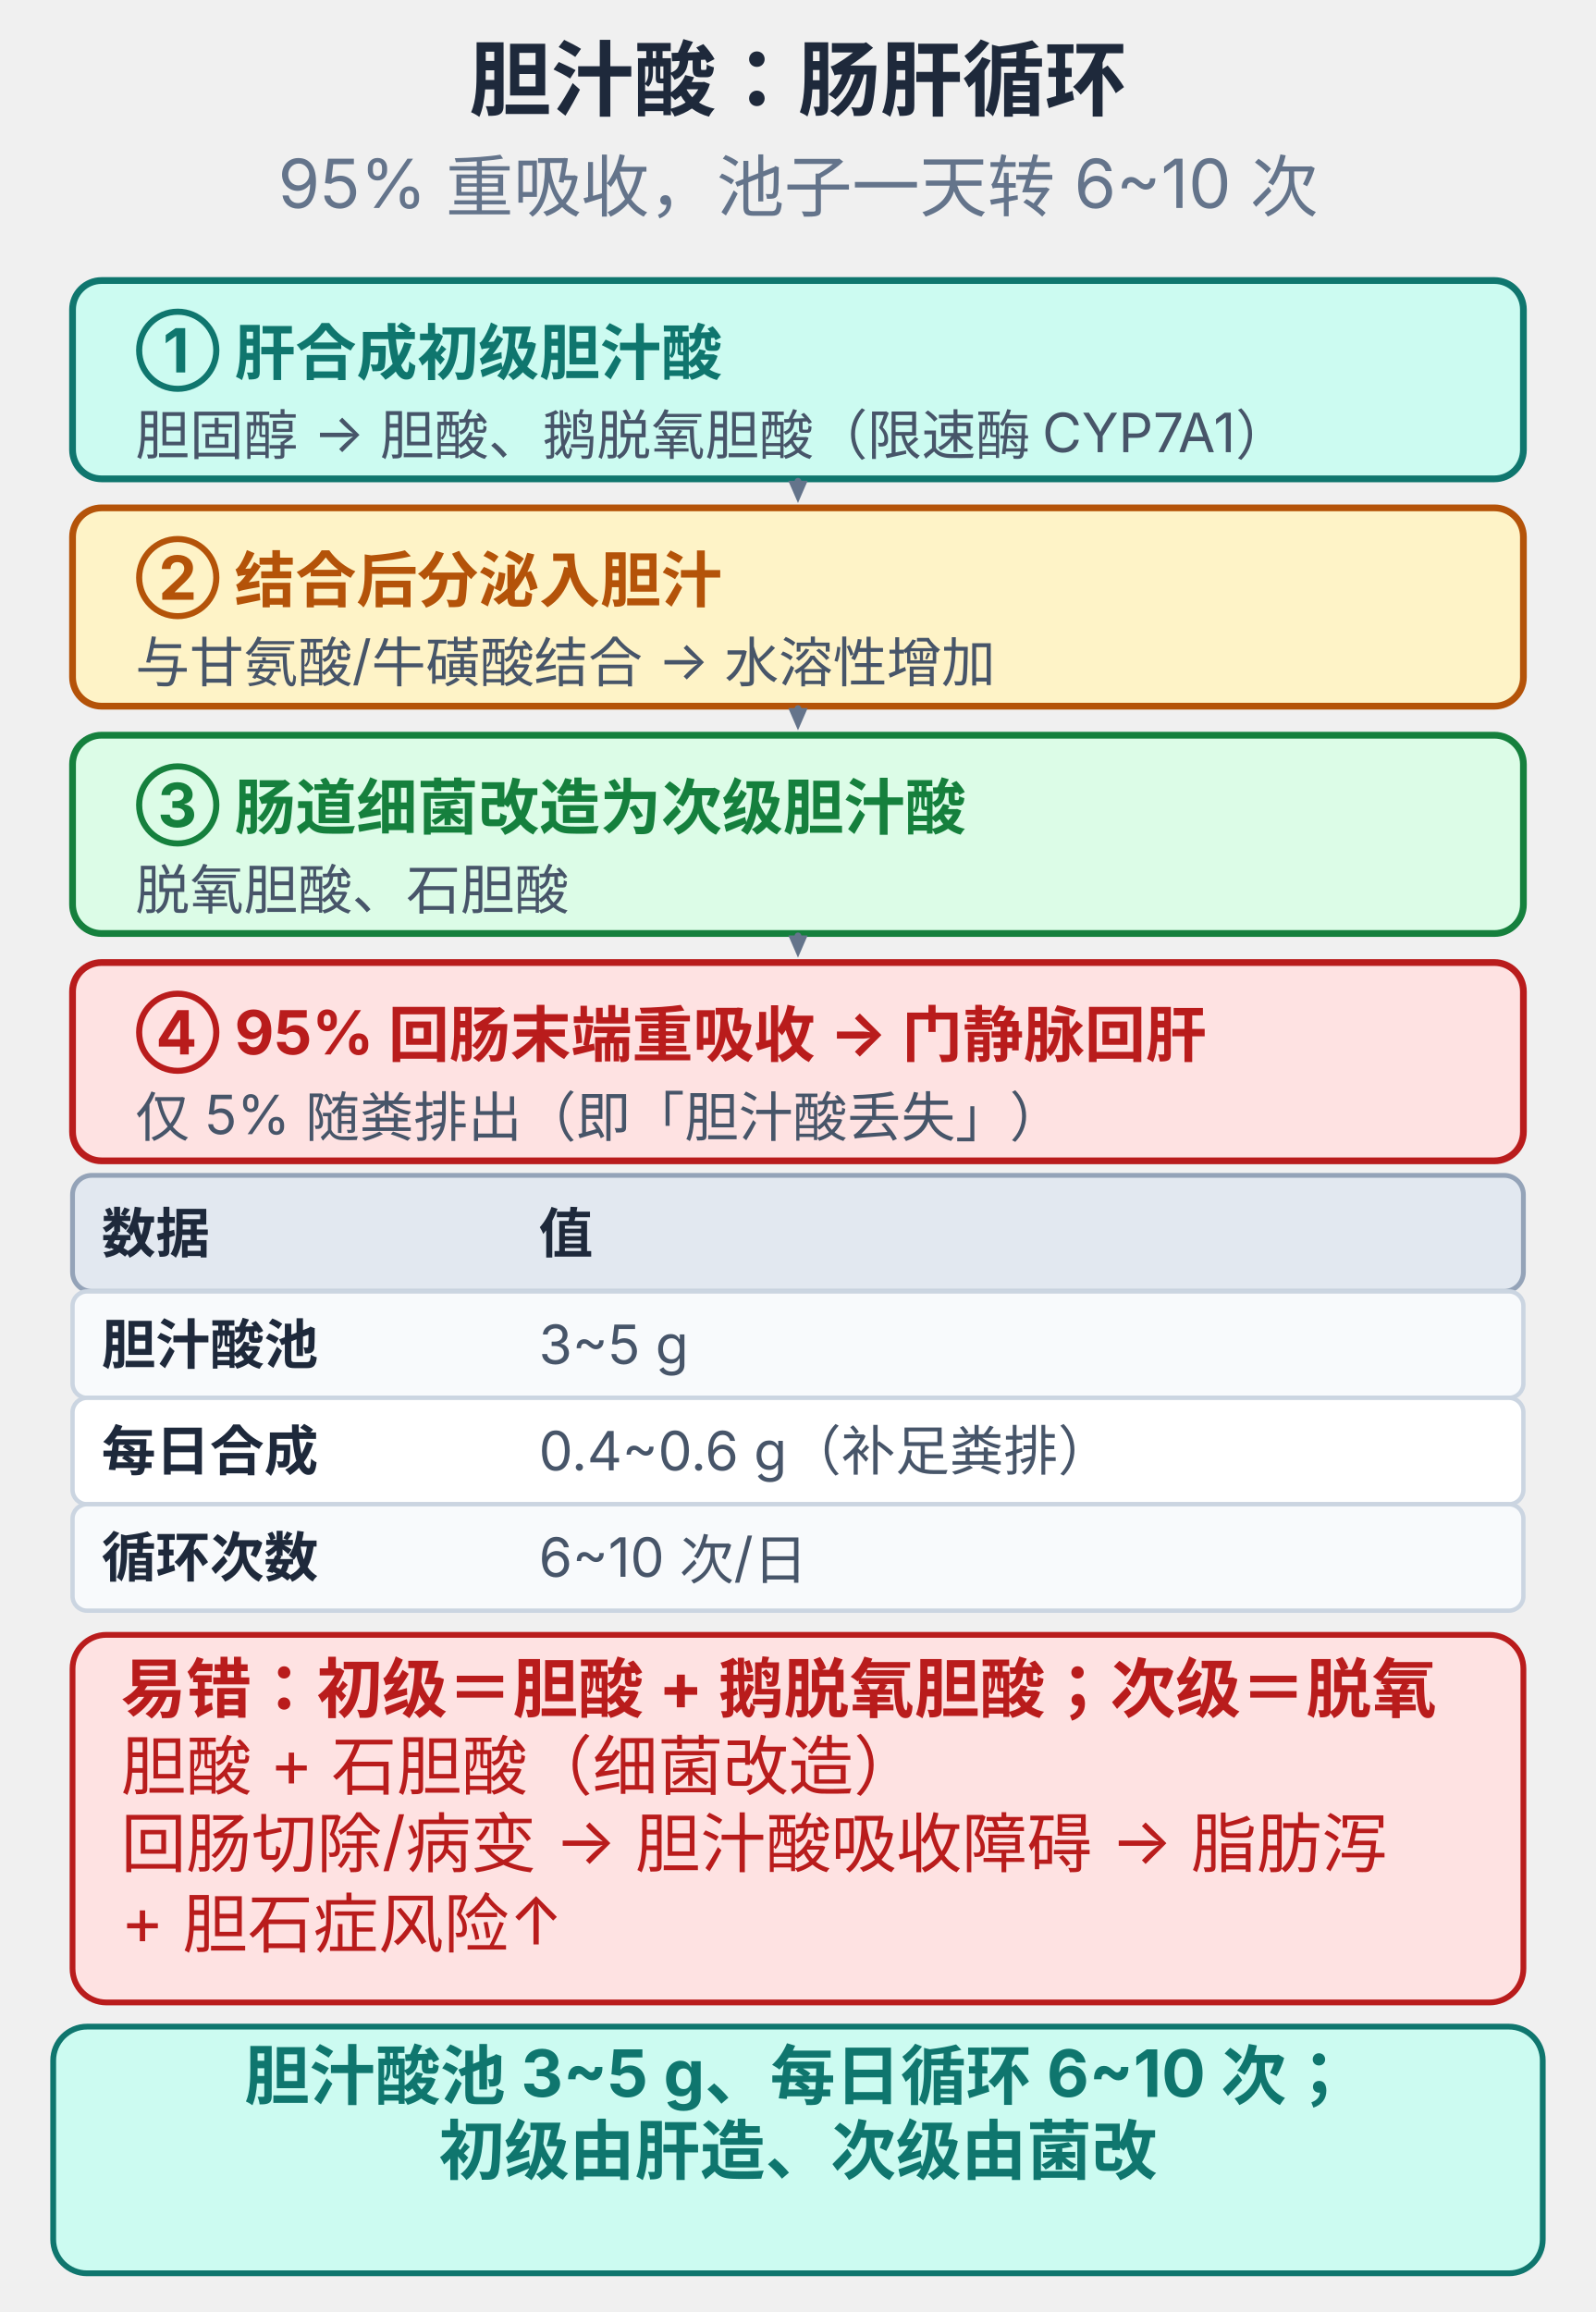
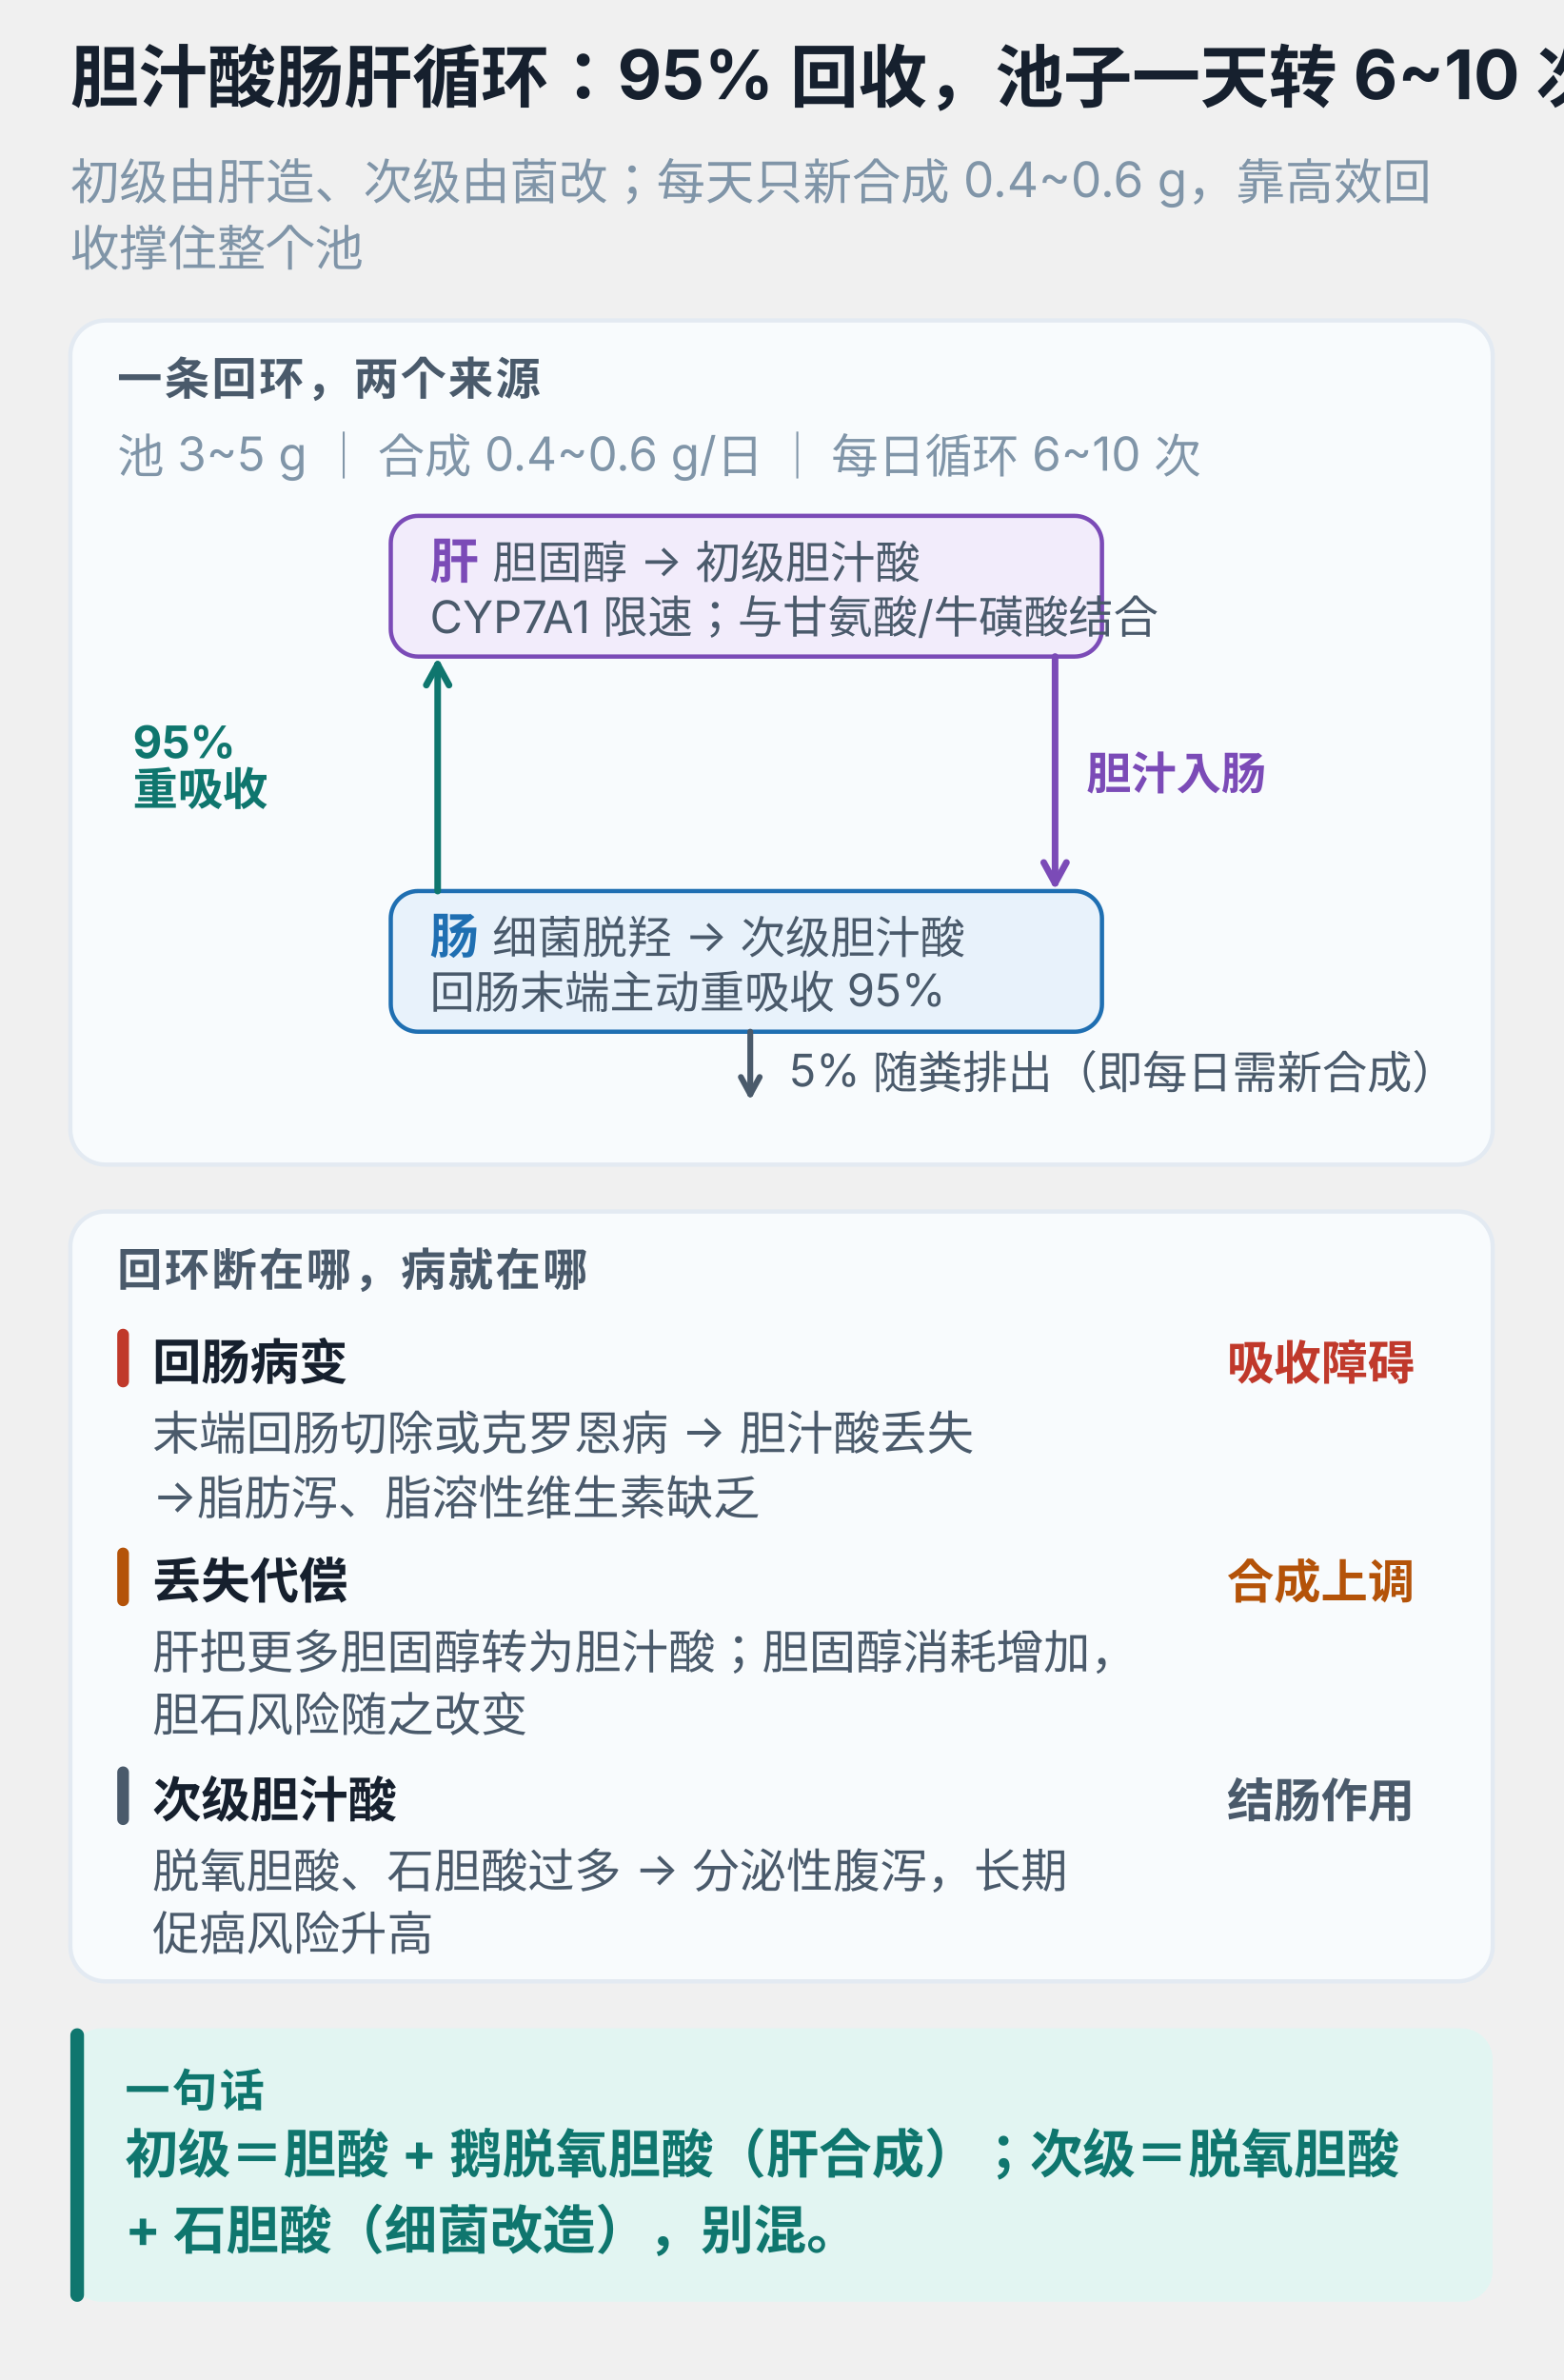
- <svg xmlns="http://www.w3.org/2000/svg" viewBox="0 0 330 478" width="100%" style="max-width:330px;display:block;margin:0 auto;background:#ffffff;border-radius:10px" role="img">
-   <text x="165.0" y="22.6" text-anchor="middle" font-size="17" font-weight="700" fill="#1e293b" font-family="-apple-system,'PingFang SC','Microsoft YaHei',sans-serif">胆汁酸：肠肝循环</text>
-   <text x="165.0" y="43.0" text-anchor="middle" font-size="14" font-weight="400" fill="#64748b" font-family="-apple-system,'PingFang SC','Microsoft YaHei',sans-serif">95% 重吸收，池子一天转 6~10 次</text>
-   <rect x="15.0" y="58.0" width="300.0" height="41.0" rx="6" fill="#ccfbf1" stroke="#0f766e" stroke-width="1.4" />
-   <text x="28.0" y="77.0" text-anchor="start" font-size="12.6" font-weight="700" fill="#0f766e" font-family="-apple-system,'PingFang SC','Microsoft YaHei',sans-serif">① 肝合成初级胆汁酸</text>
-   <text x="28.0" y="94.0" text-anchor="start" font-size="11.2" font-weight="400" fill="#475569" font-family="-apple-system,'PingFang SC','Microsoft YaHei',sans-serif">胆固醇 → 胆酸、鹅脱氧胆酸（限速酶 CYP7A1）</text>
-   <line x1="165.0" y1="100.0" x2="165.0" y2="99.5" stroke="#64748b" stroke-width="1.4" stroke-linecap="round" />
-   <polygon points="165.0,104.0 163.0,99.4 167.0,99.4" fill="#64748b" />
-   <rect x="15.0" y="105.0" width="300.0" height="41.0" rx="6" fill="#fef3c7" stroke="#b45309" stroke-width="1.4" />
-   <text x="28.0" y="124.0" text-anchor="start" font-size="12.6" font-weight="700" fill="#b45309" font-family="-apple-system,'PingFang SC','Microsoft YaHei',sans-serif">② 结合后分泌入胆汁</text>
-   <text x="28.0" y="141.0" text-anchor="start" font-size="11.2" font-weight="400" fill="#475569" font-family="-apple-system,'PingFang SC','Microsoft YaHei',sans-serif">与甘氨酸/牛磺酸结合 → 水溶性增加</text>
-   <line x1="165.0" y1="147.0" x2="165.0" y2="146.5" stroke="#64748b" stroke-width="1.4" stroke-linecap="round" />
-   <polygon points="165.0,151.0 163.0,146.4 167.0,146.4" fill="#64748b" />
-   <rect x="15.0" y="152.0" width="300.0" height="41.0" rx="6" fill="#dcfce7" stroke="#15803d" stroke-width="1.4" />
-   <text x="28.0" y="171.0" text-anchor="start" font-size="12.6" font-weight="700" fill="#15803d" font-family="-apple-system,'PingFang SC','Microsoft YaHei',sans-serif">③ 肠道细菌改造为次级胆汁酸</text>
-   <text x="28.0" y="188.0" text-anchor="start" font-size="11.2" font-weight="400" fill="#475569" font-family="-apple-system,'PingFang SC','Microsoft YaHei',sans-serif">脱氧胆酸、石胆酸</text>
-   <line x1="165.0" y1="194.0" x2="165.0" y2="193.5" stroke="#64748b" stroke-width="1.4" stroke-linecap="round" />
-   <polygon points="165.0,198.0 163.0,193.4 167.0,193.4" fill="#64748b" />
-   <rect x="15.0" y="199.0" width="300.0" height="41.0" rx="6" fill="#fee2e2" stroke="#b91c1c" stroke-width="1.4" />
-   <text x="28.0" y="218.0" text-anchor="start" font-size="12.6" font-weight="700" fill="#b91c1c" font-family="-apple-system,'PingFang SC','Microsoft YaHei',sans-serif">④ 95% 回肠末端重吸收 → 门静脉回肝</text>
-   <text x="28.0" y="235.0" text-anchor="start" font-size="11.2" font-weight="400" fill="#475569" font-family="-apple-system,'PingFang SC','Microsoft YaHei',sans-serif">仅 5% 随粪排出（即「胆汁酸丢失」）</text>
-   <rect x="15.0" y="243.0" width="300.0" height="24.0" rx="4" fill="#e2e8f0" stroke="#94a3b8" stroke-width="1" />
-   <text x="21.0" y="259.0" text-anchor="start" font-size="11.2" font-weight="700" fill="#1e293b" font-family="-apple-system,'PingFang SC','Microsoft YaHei',sans-serif">数据</text>
-   <text x="111.4" y="259.0" text-anchor="start" font-size="11.2" font-weight="700" fill="#1e293b" font-family="-apple-system,'PingFang SC','Microsoft YaHei',sans-serif">值</text>
-   <rect x="15.0" y="267.0" width="300.0" height="22.0" rx="3" fill="#f8fafc" stroke="#cbd5e1" stroke-width="0.9" />
-   <text x="21.0" y="282.0" text-anchor="start" font-size="11.2" font-weight="700" fill="#1e293b" font-family="-apple-system,'PingFang SC','Microsoft YaHei',sans-serif">胆汁酸池</text>
-   <text x="111.4" y="282.0" text-anchor="start" font-size="11.2" font-weight="400" fill="#475569" font-family="-apple-system,'PingFang SC','Microsoft YaHei',sans-serif">3~5 g</text>
-   <rect x="15.0" y="289.0" width="300.0" height="22.0" rx="3" fill="#ffffff" stroke="#cbd5e1" stroke-width="0.9" />
-   <text x="21.0" y="304.0" text-anchor="start" font-size="11.2" font-weight="700" fill="#1e293b" font-family="-apple-system,'PingFang SC','Microsoft YaHei',sans-serif">每日合成</text>
-   <text x="111.4" y="304.0" text-anchor="start" font-size="11.2" font-weight="400" fill="#475569" font-family="-apple-system,'PingFang SC','Microsoft YaHei',sans-serif">0.4~0.6 g（补足粪排）</text>
-   <rect x="15.0" y="311.0" width="300.0" height="22.0" rx="3" fill="#f8fafc" stroke="#cbd5e1" stroke-width="0.9" />
-   <text x="21.0" y="326.0" text-anchor="start" font-size="11.2" font-weight="700" fill="#1e293b" font-family="-apple-system,'PingFang SC','Microsoft YaHei',sans-serif">循环次数</text>
-   <text x="111.4" y="326.0" text-anchor="start" font-size="11.2" font-weight="400" fill="#475569" font-family="-apple-system,'PingFang SC','Microsoft YaHei',sans-serif">6~10 次/日</text>
-   <rect x="15.0" y="338.0" width="300.0" height="76.0" rx="7" fill="#fee2e2" stroke="#b91c1c" stroke-width="1.2" />
-   <text x="25.0" y="354.0" text-anchor="start" font-size="13.5" font-weight="700" fill="#b91c1c" font-family="-apple-system,'PingFang SC','Microsoft YaHei',sans-serif">易错：初级＝胆酸 + 鹅脱氧胆酸；次级＝脱氧</text>
-   <text x="25.0" y="370.0" text-anchor="start" font-size="13.5" font-weight="400" fill="#b91c1c" font-family="-apple-system,'PingFang SC','Microsoft YaHei',sans-serif">胆酸 + 石胆酸（细菌改造）</text>
-   <text x="25.0" y="386.0" text-anchor="start" font-size="13.5" font-weight="400" fill="#b91c1c" font-family="-apple-system,'PingFang SC','Microsoft YaHei',sans-serif">回肠切除/病变 → 胆汁酸吸收障碍 → 脂肪泻 </text>
-   <text x="25.0" y="402.0" text-anchor="start" font-size="13.5" font-weight="400" fill="#b91c1c" font-family="-apple-system,'PingFang SC','Microsoft YaHei',sans-serif">+ 胆石症风险↑</text>
-   <rect x="11.0" y="419.0" width="308.0" height="51.0" rx="7" fill="#ccfbf1" stroke="#0f766e" stroke-width="1.2" />
-   <text x="165.0" y="434.0" text-anchor="middle" font-size="13.5" font-weight="700" fill="#0f766e" font-family="-apple-system,'PingFang SC','Microsoft YaHei',sans-serif">胆汁酸池 3~5 g、每日循环 6~10 次；</text>
-   <text x="165.0" y="449.5" text-anchor="middle" font-size="13.5" font-weight="700" fill="#0f766e" font-family="-apple-system,'PingFang SC','Microsoft YaHei',sans-serif">初级由肝造、次级由菌改</text>
+ <svg xmlns="http://www.w3.org/2000/svg" viewBox="0 0 400 609" width="100%" style="max-width:400px;display:block;margin:0 auto;background:#ffffff;border-radius:12px" role="img" aria-label="胆汁酸肠肝循环：95% 回收，池子一天转 6~10 次">
+   <text x="18.0" y="26.0" font-size="17.5" font-weight="700" fill="#16202e" font-family="-apple-system,BlinkMacSystemFont,'PingFang SC','Microsoft YaHei',sans-serif">胆汁酸肠肝循环：95% 回收，池子一天转 6~10 次</text>
+   <text x="18.0" y="51.0" font-size="12.5" font-weight="400" fill="#8095a8" font-family="-apple-system,BlinkMacSystemFont,'PingFang SC','Microsoft YaHei',sans-serif">初级由肝造、次级由菌改；每天只新合成 0.4~0.6 g，靠高效回</text>
+   <text x="18.0" y="68.0" font-size="12.5" font-weight="400" fill="#8095a8" font-family="-apple-system,BlinkMacSystemFont,'PingFang SC','Microsoft YaHei',sans-serif">收撑住整个池</text>
+   <rect x="18.0" y="82.0" width="364.0" height="216.0" rx="9" fill="#f8fbfd" stroke="#e3eaf2" stroke-width="1.1" />
+   <text x="30.0" y="101.0" font-size="11.5" font-weight="700" fill="#4a5a6b" letter-spacing="0.6" font-family="-apple-system,BlinkMacSystemFont,'PingFang SC','Microsoft YaHei',sans-serif">一条回环，两个来源</text>
+   <text x="30.0" y="121.0" font-size="12" font-weight="400" fill="#8095a8" font-family="-apple-system,BlinkMacSystemFont,'PingFang SC','Microsoft YaHei',sans-serif">池 3~5 g ｜ 合成 0.4~0.6 g/日 ｜ 每日循环 6~10 次</text>
+   <rect x="100.0" y="132.0" width="182.0" height="36.0" rx="7" fill="#f2ecfb" stroke="#7b4bb7" stroke-width="1.1" />
+   <text x="110.0" y="148.0" font-size="12.5" font-weight="700" fill="#7b4bb7" font-family="-apple-system,BlinkMacSystemFont,'PingFang SC','Microsoft YaHei',sans-serif">肝</text>
+   <text x="126.0" y="148.0" font-size="11.5" font-weight="400" fill="#4a5a6b" font-family="-apple-system,BlinkMacSystemFont,'PingFang SC','Microsoft YaHei',sans-serif">胆固醇 → 初级胆汁酸</text>
+   <text x="110.0" y="162.0" font-size="11.5" font-weight="400" fill="#4a5a6b" font-family="-apple-system,BlinkMacSystemFont,'PingFang SC','Microsoft YaHei',sans-serif">CYP7A1 限速；与甘氨酸/牛磺酸结合</text>
+   <rect x="100.0" y="228.0" width="182.0" height="36.0" rx="7" fill="#e8f2fb" stroke="#1f6fb2" stroke-width="1.1" />
+   <text x="110.0" y="244.0" font-size="12.5" font-weight="700" fill="#1f6fb2" font-family="-apple-system,BlinkMacSystemFont,'PingFang SC','Microsoft YaHei',sans-serif">肠</text>
+   <text x="126.0" y="244.0" font-size="11.5" font-weight="400" fill="#4a5a6b" font-family="-apple-system,BlinkMacSystemFont,'PingFang SC','Microsoft YaHei',sans-serif">细菌脱羟 → 次级胆汁酸</text>
+   <text x="110.0" y="258.0" font-size="11.5" font-weight="400" fill="#4a5a6b" font-family="-apple-system,BlinkMacSystemFont,'PingFang SC','Microsoft YaHei',sans-serif">回肠末端主动重吸收 95%</text>
+   <line x1="270.0" y1="168.0" x2="270.0" y2="226.0" stroke="#7b4bb7" stroke-width="1.7" stroke-linecap="round" />
+   <line x1="270.0" y1="226.0" x2="267.1" y2="220.7" stroke="#7b4bb7" stroke-width="1.7" stroke-linecap="round" />
+   <line x1="270.0" y1="226.0" x2="272.9" y2="220.7" stroke="#7b4bb7" stroke-width="1.7" stroke-linecap="round" />
+   <text x="278.0" y="202.0" font-size="11.5" font-weight="700" fill="#7b4bb7" font-family="-apple-system,BlinkMacSystemFont,'PingFang SC','Microsoft YaHei',sans-serif">胆汁入肠</text>
+   <line x1="112.0" y1="228.0" x2="112.0" y2="170.0" stroke="#0f766e" stroke-width="1.7" stroke-linecap="round" />
+   <line x1="112.0" y1="170.0" x2="114.9" y2="175.3" stroke="#0f766e" stroke-width="1.7" stroke-linecap="round" />
+   <line x1="112.0" y1="170.0" x2="109.1" y2="175.3" stroke="#0f766e" stroke-width="1.7" stroke-linecap="round" />
+   <text x="34.0" y="194.0" font-size="11.5" font-weight="700" fill="#0f766e" font-family="-apple-system,BlinkMacSystemFont,'PingFang SC','Microsoft YaHei',sans-serif">95%</text>
+   <text x="34.0" y="206.0" font-size="11.5" font-weight="700" fill="#0f766e" font-family="-apple-system,BlinkMacSystemFont,'PingFang SC','Microsoft YaHei',sans-serif">重吸收</text>
+   <line x1="192.0" y1="264.0" x2="192.0" y2="280.0" stroke="#4a5a6b" stroke-width="1.5" stroke-linecap="round" />
+   <line x1="192.0" y1="280.0" x2="189.6" y2="275.6" stroke="#4a5a6b" stroke-width="1.5" stroke-linecap="round" />
+   <line x1="192.0" y1="280.0" x2="194.4" y2="275.6" stroke="#4a5a6b" stroke-width="1.5" stroke-linecap="round" />
+   <text x="202.0" y="278.0" font-size="11.5" font-weight="400" fill="#4a5a6b" font-family="-apple-system,BlinkMacSystemFont,'PingFang SC','Microsoft YaHei',sans-serif">5% 随粪排出（即每日需新合成）</text>
+   <rect x="18.0" y="310.0" width="364.0" height="197.0" rx="9" fill="#f8fbfd" stroke="#e3eaf2" stroke-width="1.1" />
+   <text x="30.0" y="329.0" font-size="11.5" font-weight="700" fill="#4a5a6b" letter-spacing="0.6" font-family="-apple-system,BlinkMacSystemFont,'PingFang SC','Microsoft YaHei',sans-serif">回环断在哪，病就在哪</text>
+   <rect x="30.0" y="340.0" width="3.0" height="15.0" rx="1.5" fill="#c0392b" />
+   <text x="39.0" y="353.0" font-size="12.5" font-weight="700" fill="#16202e" font-family="-apple-system,BlinkMacSystemFont,'PingFang SC','Microsoft YaHei',sans-serif">回肠病变</text>
+   <text x="362.0" y="353.0" text-anchor="end" font-size="12" font-weight="700" fill="#c0392b" font-family="-apple-system,BlinkMacSystemFont,'PingFang SC','Microsoft YaHei',sans-serif">吸收障碍</text>
+   <text x="39.0" y="371.0" font-size="12" font-weight="400" fill="#4a5a6b" font-family="-apple-system,BlinkMacSystemFont,'PingFang SC','Microsoft YaHei',sans-serif">末端回肠切除或克罗恩病 → 胆汁酸丢失</text>
+   <text x="39.0" y="387.0" font-size="12" font-weight="400" fill="#4a5a6b" font-family="-apple-system,BlinkMacSystemFont,'PingFang SC','Microsoft YaHei',sans-serif">→脂肪泻、脂溶性维生素缺乏</text>
+   <rect x="30.0" y="396.0" width="3.0" height="15.0" rx="1.5" fill="#b45309" />
+   <text x="39.0" y="409.0" font-size="12.5" font-weight="700" fill="#16202e" font-family="-apple-system,BlinkMacSystemFont,'PingFang SC','Microsoft YaHei',sans-serif">丢失代偿</text>
+   <text x="362.0" y="409.0" text-anchor="end" font-size="12" font-weight="700" fill="#b45309" font-family="-apple-system,BlinkMacSystemFont,'PingFang SC','Microsoft YaHei',sans-serif">合成上调</text>
+   <text x="39.0" y="427.0" font-size="12" font-weight="400" fill="#4a5a6b" font-family="-apple-system,BlinkMacSystemFont,'PingFang SC','Microsoft YaHei',sans-serif">肝把更多胆固醇转为胆汁酸；胆固醇消耗增加，</text>
+   <text x="39.0" y="443.0" font-size="12" font-weight="400" fill="#4a5a6b" font-family="-apple-system,BlinkMacSystemFont,'PingFang SC','Microsoft YaHei',sans-serif">胆石风险随之改变</text>
+   <rect x="30.0" y="452.0" width="3.0" height="15.0" rx="1.5" fill="#4a5a6b" />
+   <text x="39.0" y="465.0" font-size="12.5" font-weight="700" fill="#16202e" font-family="-apple-system,BlinkMacSystemFont,'PingFang SC','Microsoft YaHei',sans-serif">次级胆汁酸</text>
+   <text x="362.0" y="465.0" text-anchor="end" font-size="12" font-weight="700" fill="#4a5a6b" font-family="-apple-system,BlinkMacSystemFont,'PingFang SC','Microsoft YaHei',sans-serif">结肠作用</text>
+   <text x="39.0" y="483.0" font-size="12" font-weight="400" fill="#4a5a6b" font-family="-apple-system,BlinkMacSystemFont,'PingFang SC','Microsoft YaHei',sans-serif">脱氧胆酸、石胆酸过多 → 分泌性腹泻，长期</text>
+   <text x="39.0" y="499.0" font-size="12" font-weight="400" fill="#4a5a6b" font-family="-apple-system,BlinkMacSystemFont,'PingFang SC','Microsoft YaHei',sans-serif">促癌风险升高</text>
+   <rect x="18.0" y="519.0" width="364.0" height="70.0" rx="8" fill="#e2f5f2" />
+   <rect x="18.0" y="519.0" width="3.5" height="70.0" rx="1.8" fill="#0f766e" />
+   <text x="32.0" y="539.0" font-size="11.5" font-weight="700" fill="#0f766e" letter-spacing="0.6" font-family="-apple-system,BlinkMacSystemFont,'PingFang SC','Microsoft YaHei',sans-serif">一句话</text>
+   <text x="32.0" y="556.0" font-size="13.5" font-weight="700" fill="#0f766e" font-family="-apple-system,BlinkMacSystemFont,'PingFang SC','Microsoft YaHei',sans-serif">初级＝胆酸 + 鹅脱氧胆酸（肝合成）；次级＝脱氧胆酸</text>
+   <text x="32.0" y="575.0" font-size="13.5" font-weight="700" fill="#0f766e" font-family="-apple-system,BlinkMacSystemFont,'PingFang SC','Microsoft YaHei',sans-serif">+ 石胆酸（细菌改造），别混。</text>
</svg>
